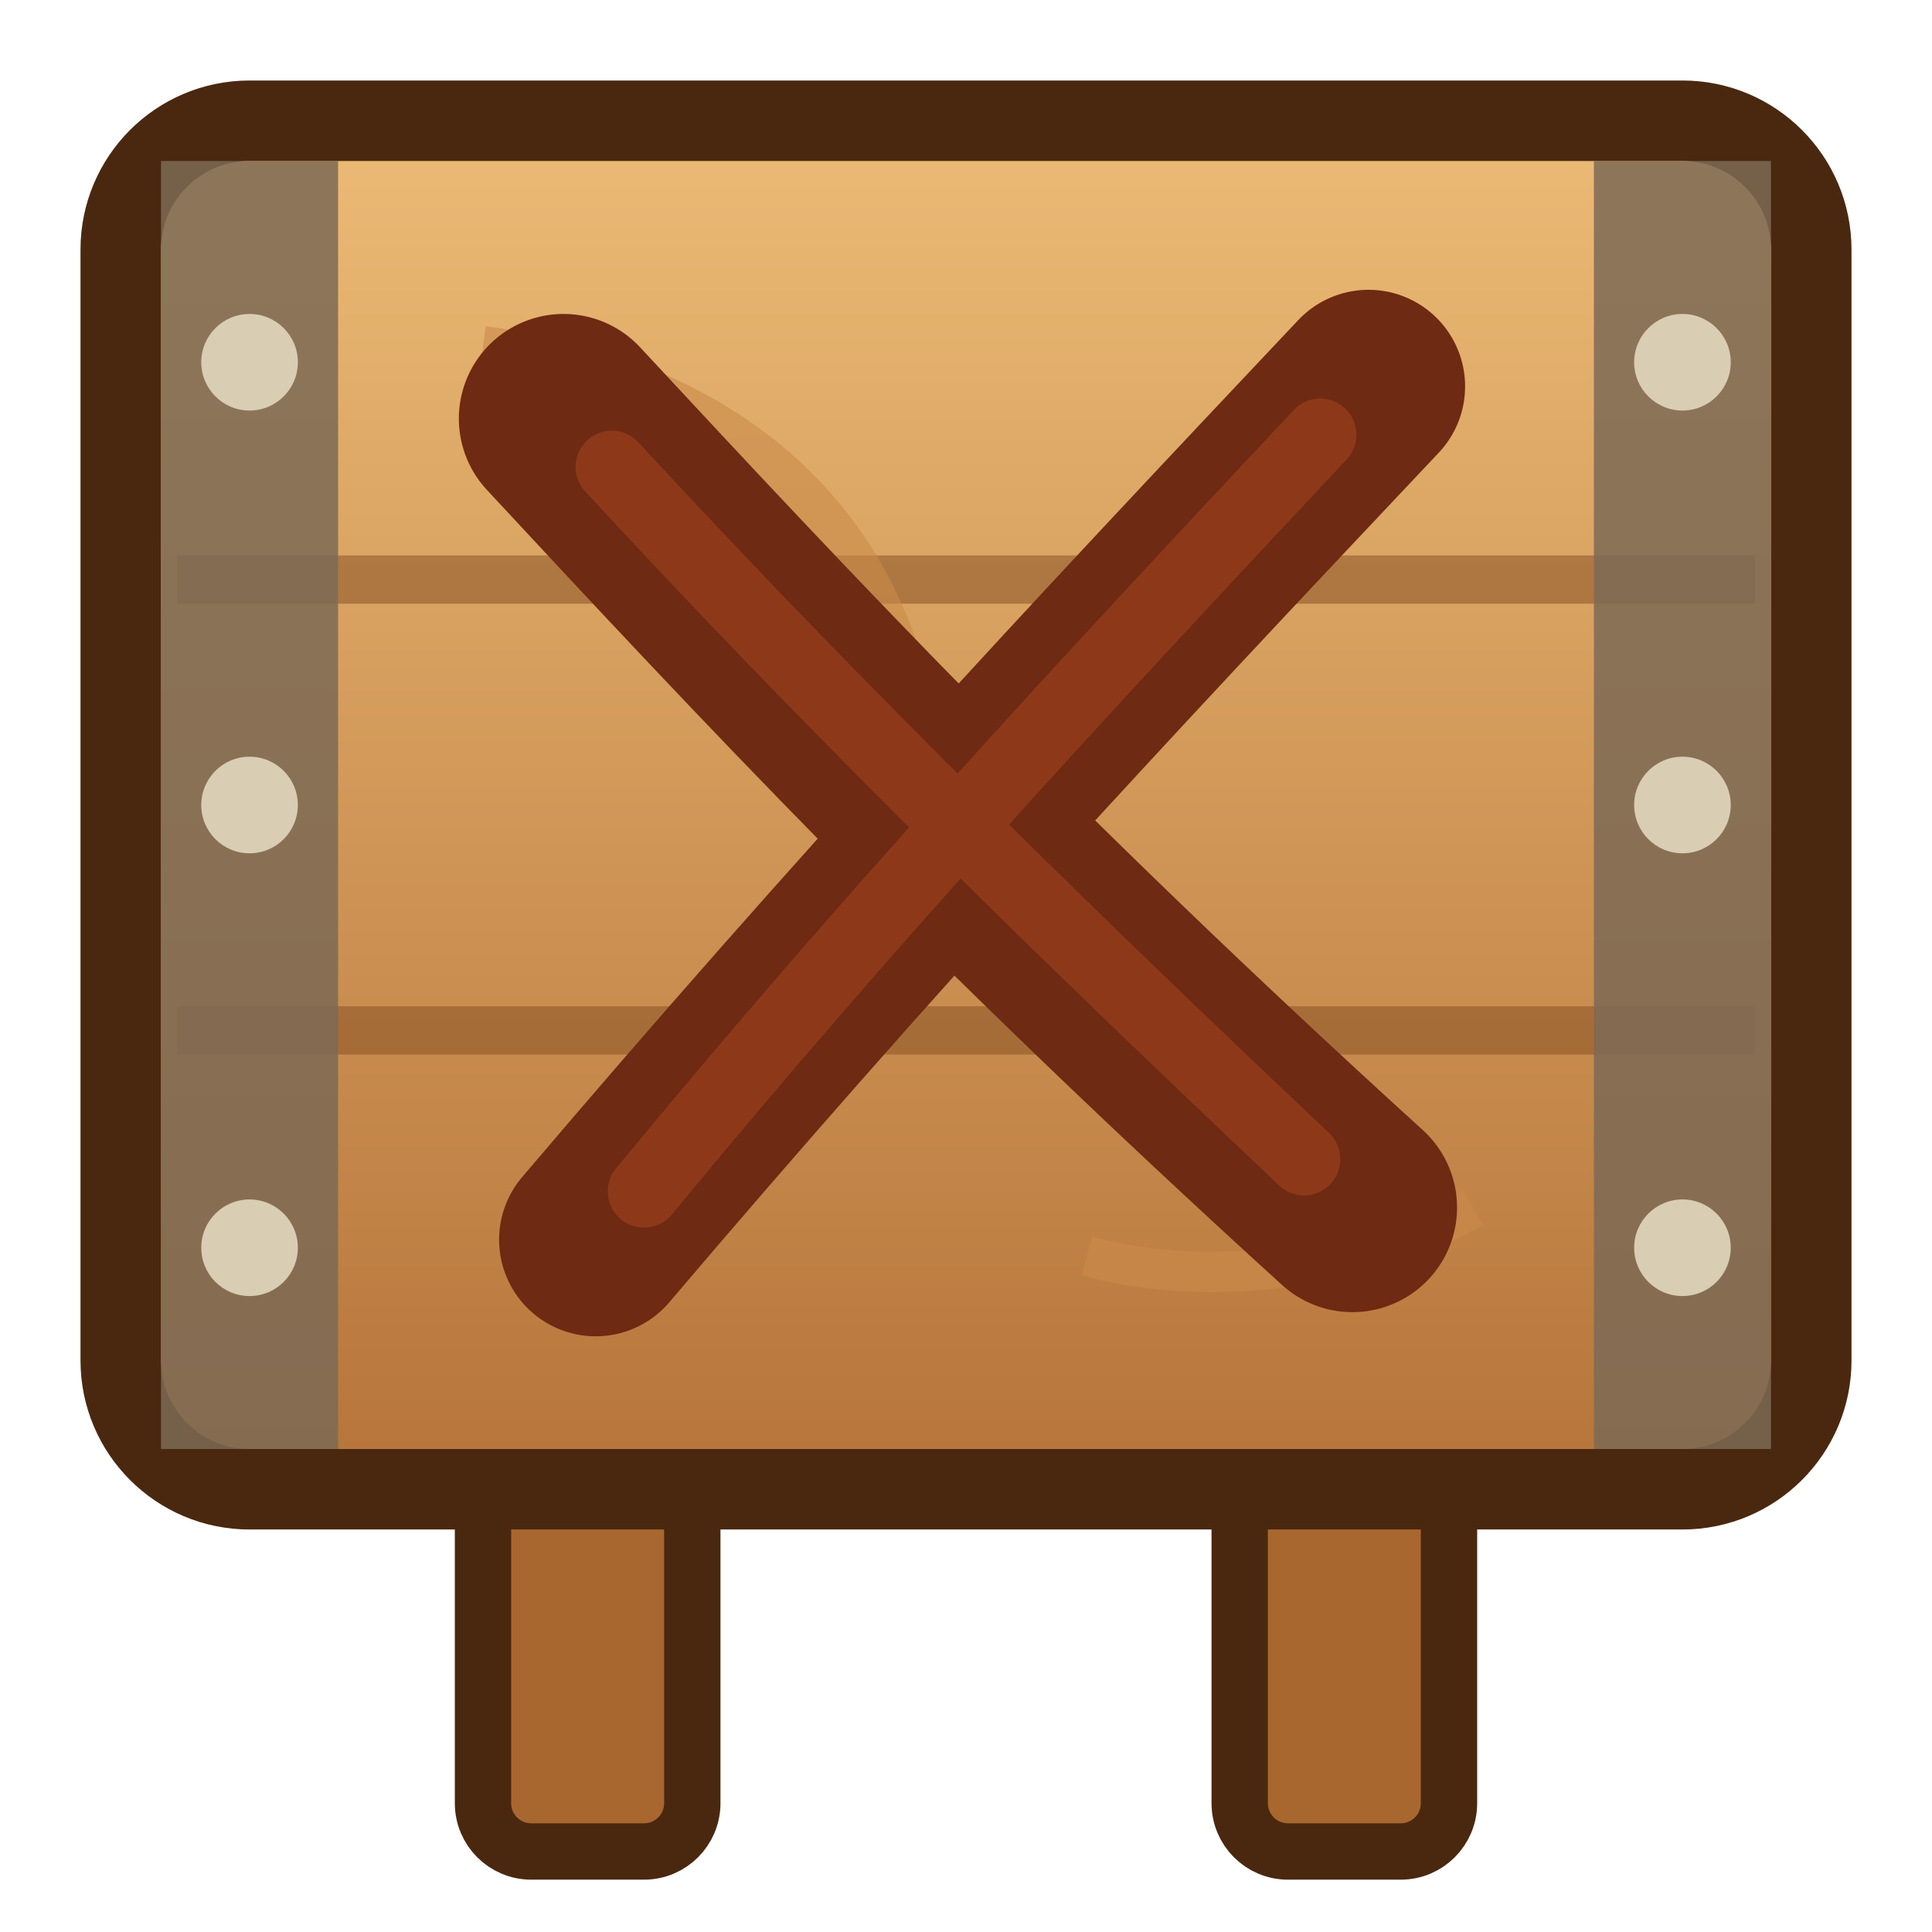
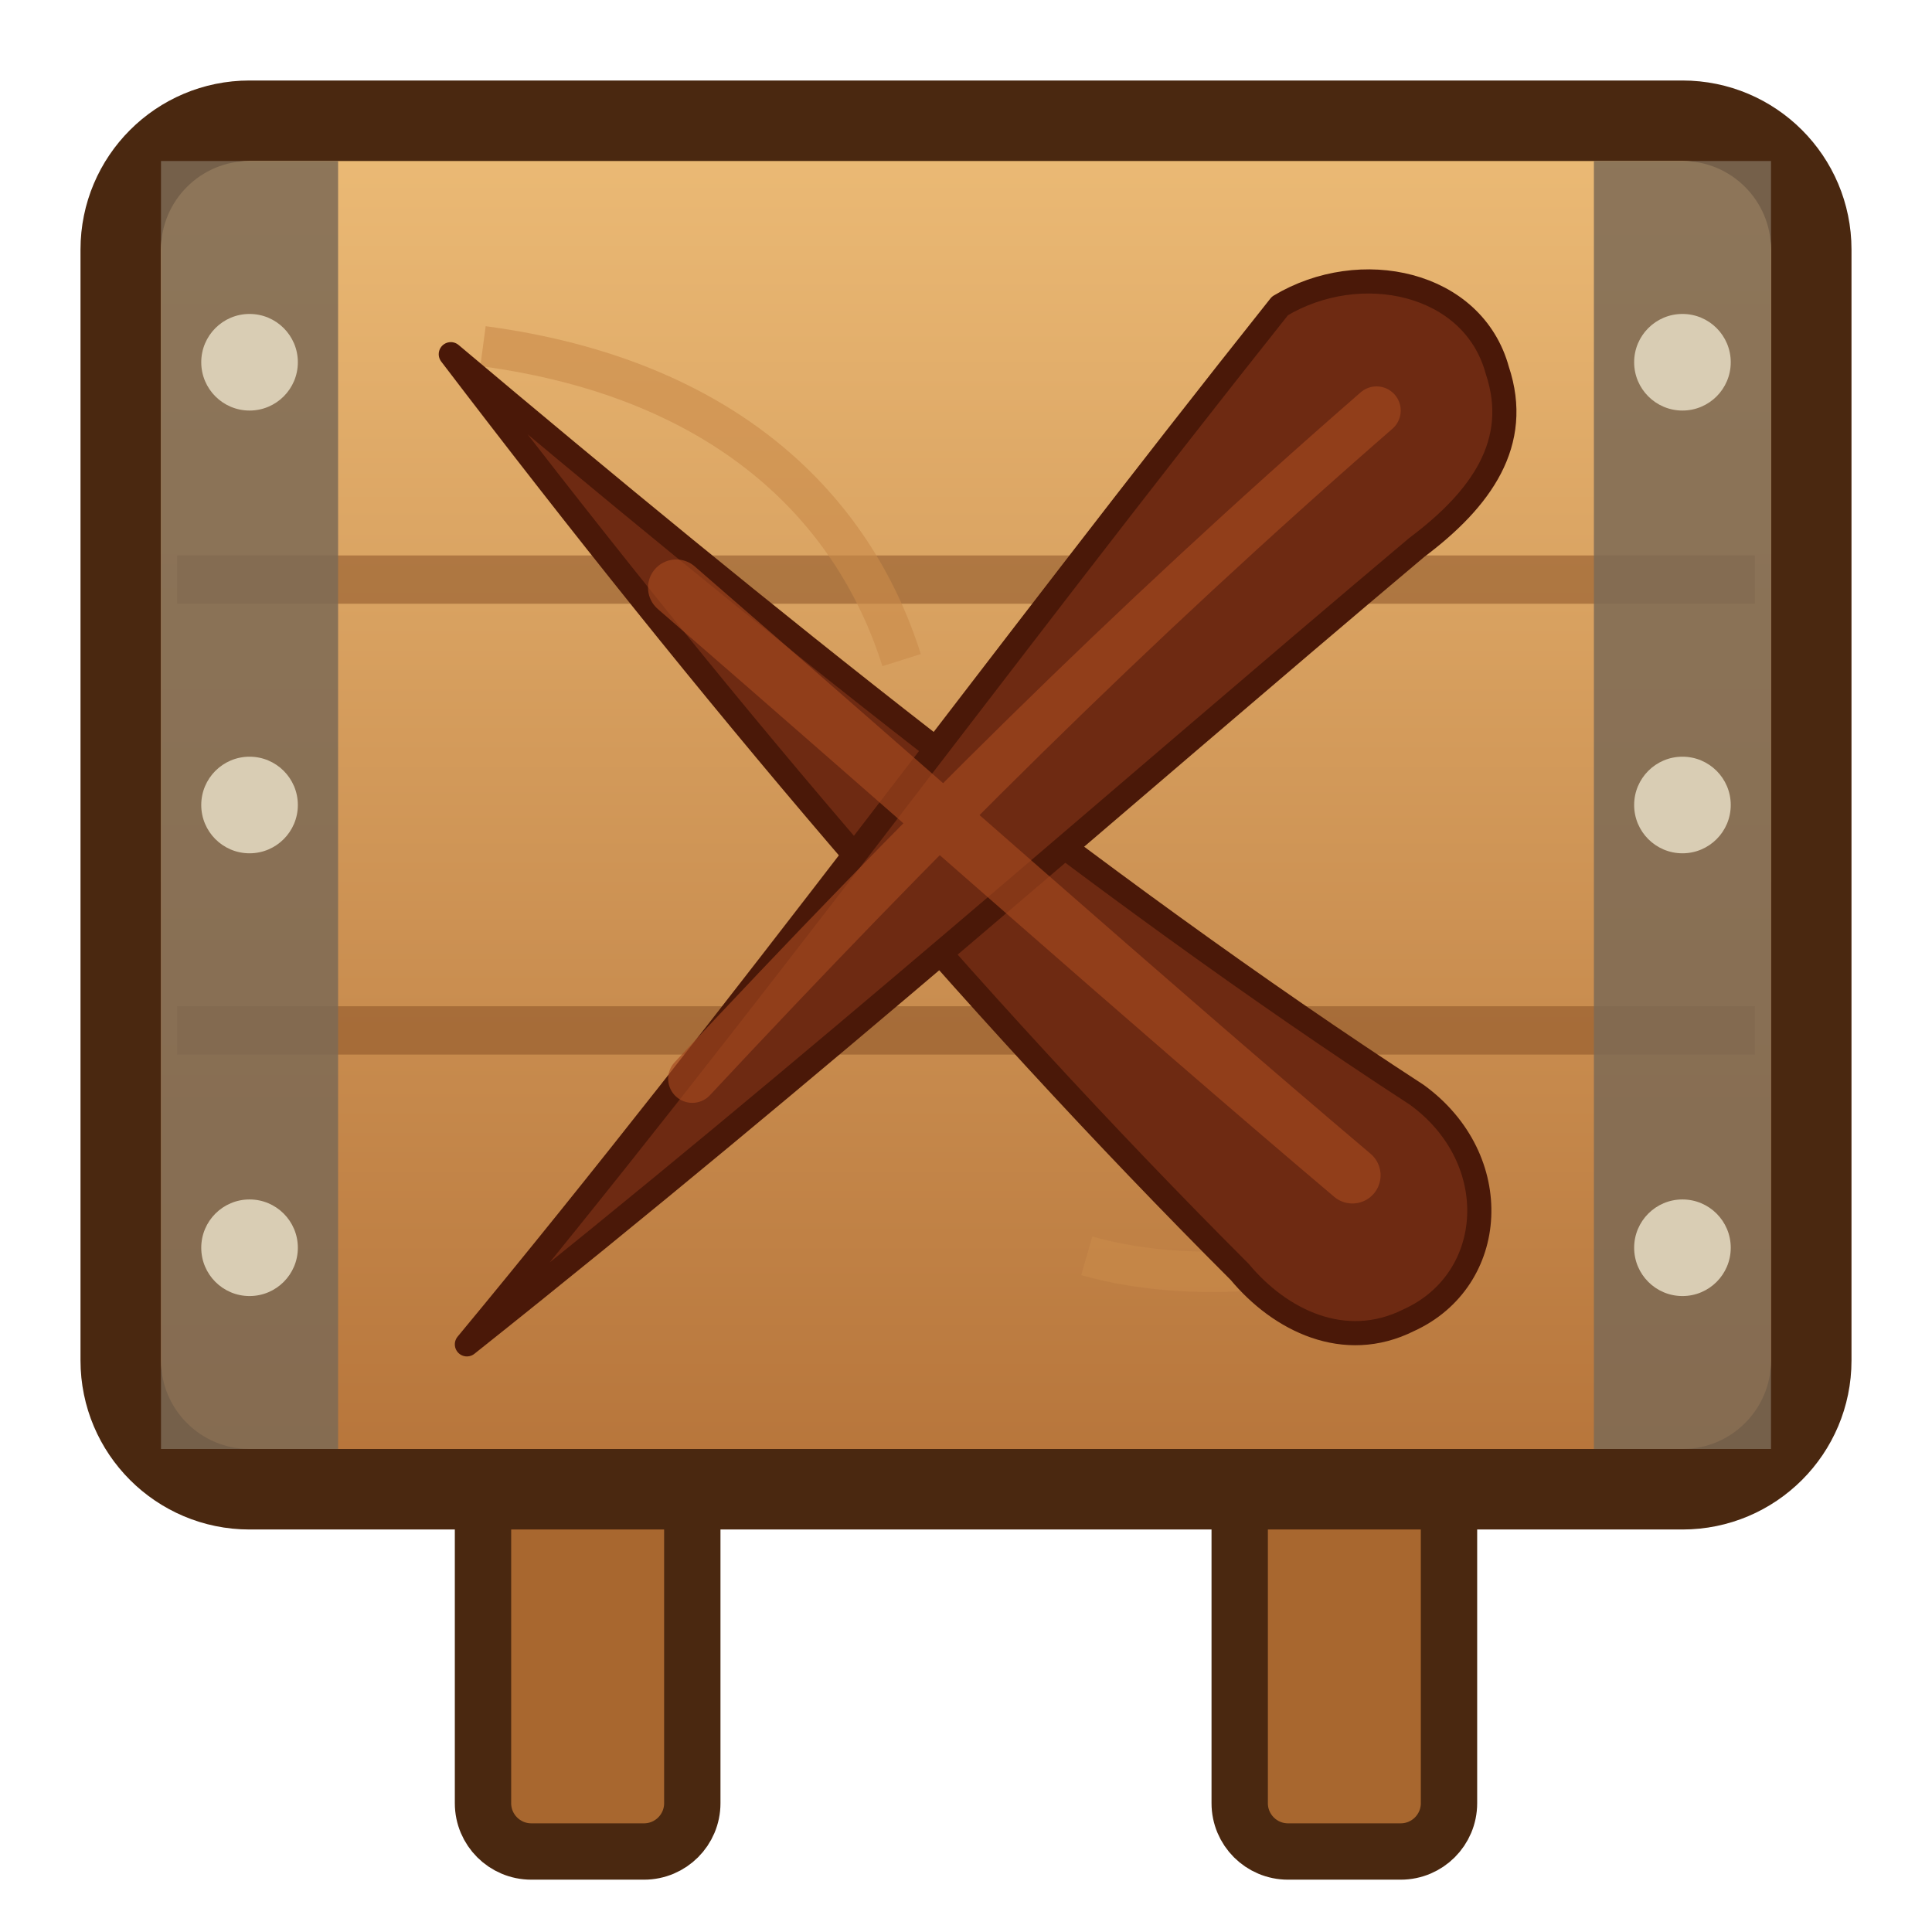
<svg xmlns="http://www.w3.org/2000/svg" viewBox="0 0 24 24">
  <defs>
    <linearGradient id="wood" x1="0" y1="0" x2="0" y2="1">
      <stop offset="0" stop-color="#ecbb76" />
      <stop offset="1" stop-color="#b6743a" />
    </linearGradient>
  </defs>
  <rect x="6" y="17" width="2.6" height="6" rx="0.6" fill="#a8672f" stroke="#4a2810" stroke-width="0.7" />
  <rect x="15.4" y="17" width="2.6" height="6" rx="0.6" fill="#a8672f" stroke="#4a2810" stroke-width="0.7" />
  <rect x="1.5" y="1.5" width="21" height="17" rx="1.6" fill="url(#wood)" stroke="#4a2810" stroke-width="1" />
  <path d="M2.2 7.2H21.8M2.2 12.8H21.8" stroke="#8b5226" stroke-width="0.6" opacity="0.55" />
  <path d="M6 4.3c3 .4 4.6 2 5.2 3.9M13.5 15.6c1.4.4 3.4.2 4.8-.6" stroke="#c98a4a" stroke-width="0.5" fill="none" opacity="0.6" />
  <rect x="2" y="2" width="2.2" height="16" fill="#7c6a55" opacity="0.85" />
  <rect x="19.8" y="2" width="2.2" height="16" fill="#7c6a55" opacity="0.85" />
  <g fill="#d9cdb4">
    <circle cx="3.1" cy="4.5" r="0.6" />
    <circle cx="3.1" cy="10" r="0.6" />
    <circle cx="3.1" cy="15.5" r="0.6" />
    <circle cx="20.9" cy="4.5" r="0.6" />
    <circle cx="20.9" cy="10" r="0.6" />
    <circle cx="20.9" cy="15.5" r="0.6" />
  </g>
-   <g fill="none" stroke-linecap="round">
-     <path d="M7 5.2C9.6 8 12.4 11 16.8 15" stroke="#6e2a12" stroke-width="2.6" />
-     <path d="M17 4.8C13.6 8.4 10.8 11.4 7.4 15.4" stroke="#6e2a12" stroke-width="2.4" />
-     <path d="M7.6 5.8C10 8.4 12.6 11 16.2 14.4M16.4 5.4C13.4 8.6 10.8 11.4 8 14.8" stroke="#9a3e1c" stroke-width="0.9" opacity="0.7" />
+   <g fill="#6e2a12" stroke="#4a1808" stroke-width="0.3" stroke-linejoin="round">
+     <path d="M5.6 4.4C9.4 7.6 13.6 11 17.6 13.6C18.7 14.4 18.6 15.9 17.5 16.4C16.7 16.8 15.9 16.4 15.4 15.8C12 12.4 8.8 8.6 5.6 4.4Z" />
+     <path d="M15.9 3.8C16.9 3.2 18.3 3.5 18.6 4.6C18.9 5.5 18.4 6.2 17.6 6.8C13.8 10 10.2 13.2 5.8 16.7C9.2 12.6 12.4 8.2 15.9 3.8Z" />
+   </g>
+   <g fill="none" stroke="#a5481f" stroke-linecap="round" opacity="0.65">
+     <path d="M8.4 7.3C11.4 9.9 14.2 12.4 16.8 14.6" stroke-width="0.7" />
+     <path d="M17.1 5.1C14 7.8 11.4 10.4 8.6 13.4" stroke-width="0.6" />
  </g>
</svg>
